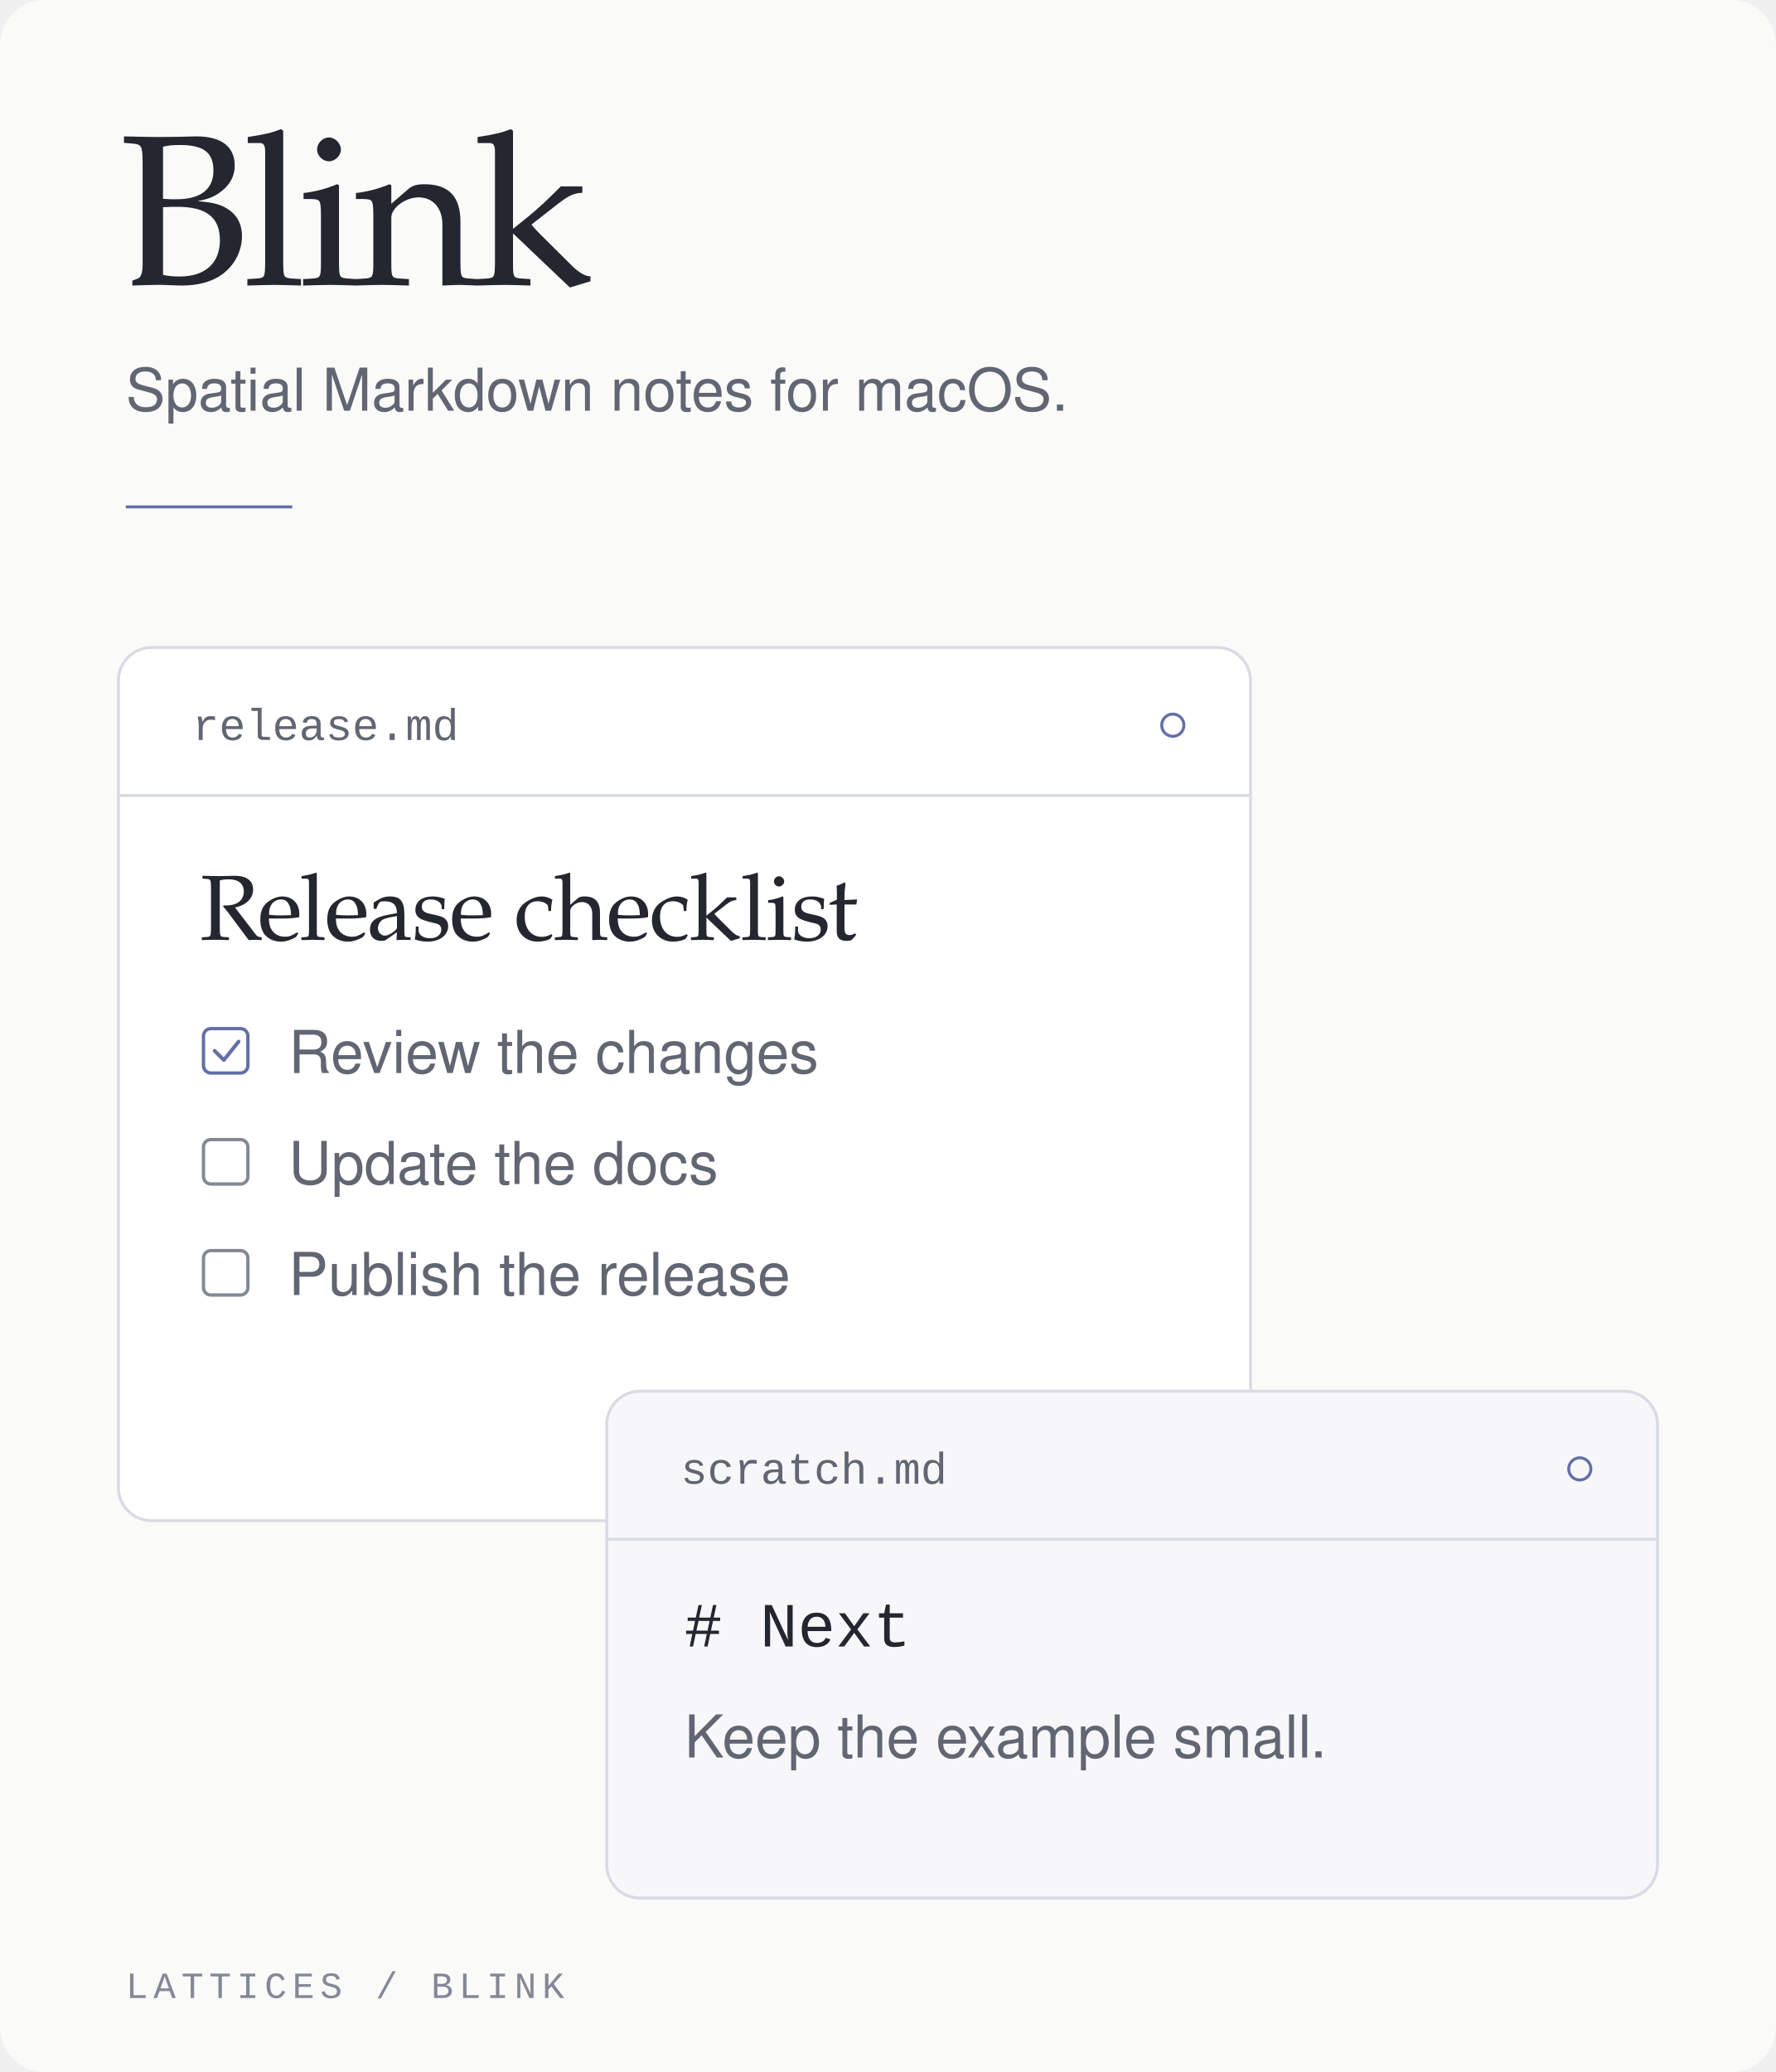
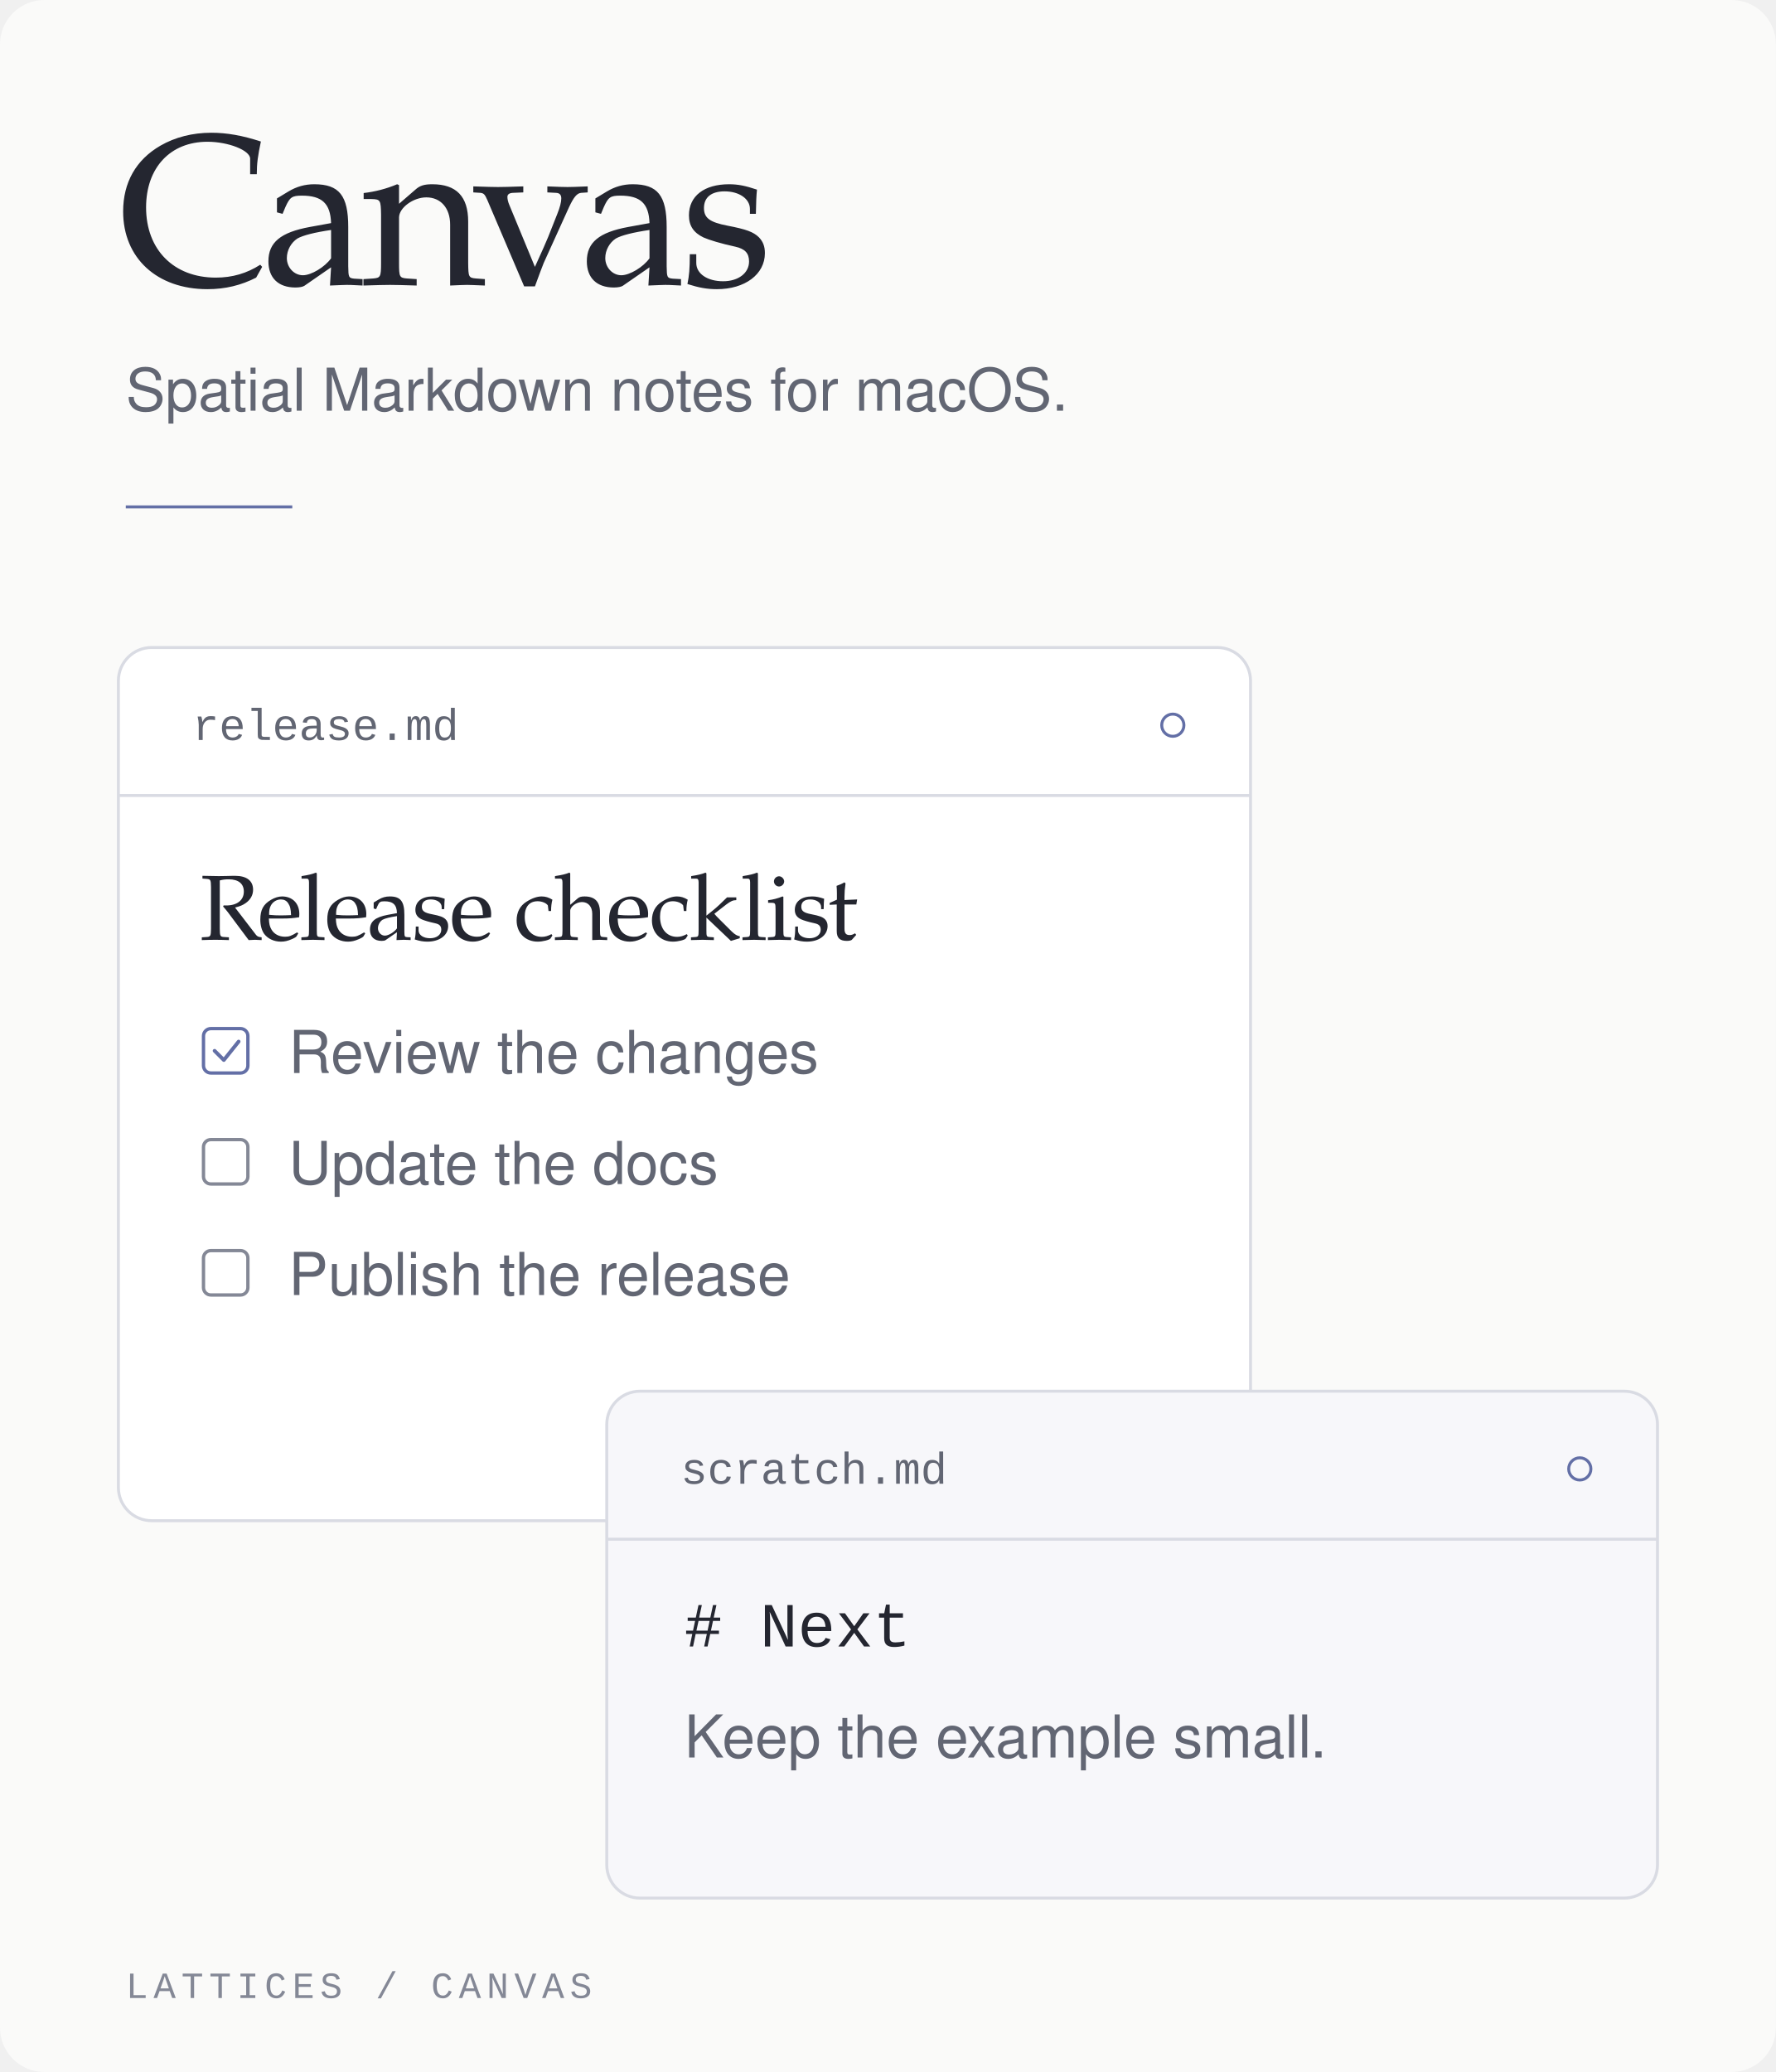
<svg xmlns="http://www.w3.org/2000/svg" width="480" height="560" viewBox="0 0 480 560" role="img" aria-labelledby="title desc">
  <rect width="480" height="560" rx="12" fill="#fafaf9" />
-   <text x="32" y="77" fill="#242630" font-family="'Iowan Old Style', 'Palatino Linotype', Palatino, Georgia, serif" font-size="58" font-weight="400" letter-spacing="-1.8">Blink</text>
+   <text x="32" y="77" fill="#242630" font-family="'Iowan Old Style', 'Palatino Linotype', Palatino, Georgia, serif" font-size="58" font-weight="400" letter-spacing="-1.8">Canvas</text>
  <text x="34" y="111" fill="#626673" font-family="-apple-system, BlinkMacSystemFont, 'Segoe UI', Helvetica, Arial, sans-serif" font-size="16" font-weight="400">Spatial Markdown notes for macOS.</text>
  <path d="M34 137H79" fill="none" stroke="#636fa6" stroke-width="0.8" />
  <rect x="32" y="175" width="306" height="236" rx="9" fill="#ffffff" stroke="#d9dbe3" stroke-width=".8" />
  <text x="52" y="200" fill="#626673" font-family="'SFMono-Regular', Consolas, 'Liberation Mono', monospace" font-size="12" font-weight="400">release.md</text>
  <circle cx="317" cy="196" r="3" fill="none" stroke="#636fa6" stroke-width=".8" />
  <path d="M32 215H338" fill="none" stroke="#d9dbe3" stroke-width="0.8" />
  <text x="54" y="254" fill="#242630" font-family="'Iowan Old Style', 'Palatino Linotype', Palatino, Georgia, serif" font-size="25" font-weight="400" letter-spacing="-.4">Release checklist</text>
  <rect x="55" y="278" width="12" height="12" rx="2" fill="none" stroke="#636fa6" stroke-width=".9" />
  <path d="M58 284l2.5 2.5 4-5" fill="none" stroke="#636fa6" stroke-width="1" stroke-linecap="round" stroke-linejoin="round" />
  <text x="78" y="290" fill="#626673" font-family="-apple-system, BlinkMacSystemFont, 'Segoe UI', Helvetica, Arial, sans-serif" font-size="16" font-weight="400">Review the changes</text>
  <rect x="55" y="308" width="12" height="12" rx="2" fill="none" stroke="#848896" stroke-width=".9" />
  <text x="78" y="320" fill="#626673" font-family="-apple-system, BlinkMacSystemFont, 'Segoe UI', Helvetica, Arial, sans-serif" font-size="16" font-weight="400">Update the docs</text>
  <rect x="55" y="338" width="12" height="12" rx="2" fill="none" stroke="#848896" stroke-width=".9" />
  <text x="78" y="350" fill="#626673" font-family="-apple-system, BlinkMacSystemFont, 'Segoe UI', Helvetica, Arial, sans-serif" font-size="16" font-weight="400">Publish the release</text>
  <rect x="164" y="376" width="284" height="137" rx="9" fill="#f7f7fa" stroke="#d9dbe3" stroke-width=".8" />
  <text x="184" y="401" fill="#626673" font-family="'SFMono-Regular', Consolas, 'Liberation Mono', monospace" font-size="12" font-weight="400">scratch.md</text>
  <circle cx="427" cy="397" r="3" fill="none" stroke="#636fa6" stroke-width=".8" />
  <path d="M164 416H448" fill="none" stroke="#d9dbe3" stroke-width="0.8" />
  <text x="185" y="445" fill="#242630" font-family="'SFMono-Regular', Consolas, 'Liberation Mono', monospace" font-size="17" font-weight="400"># Next</text>
  <text x="185" y="475" fill="#626673" font-family="-apple-system, BlinkMacSystemFont, 'Segoe UI', Helvetica, Arial, sans-serif" font-size="16" font-weight="400">Keep the example small.</text>
-   <text x="34" y="540" fill="#848896" font-family="'SFMono-Regular', Consolas, 'Liberation Mono', monospace" font-size="10" font-weight="400" letter-spacing="1.5">LATTICES / BLINK</text>
+   <text x="34" y="540" fill="#848896" font-family="'SFMono-Regular', Consolas, 'Liberation Mono', monospace" font-size="10" font-weight="400" letter-spacing="1.5">LATTICES / CANVAS</text>
</svg>
